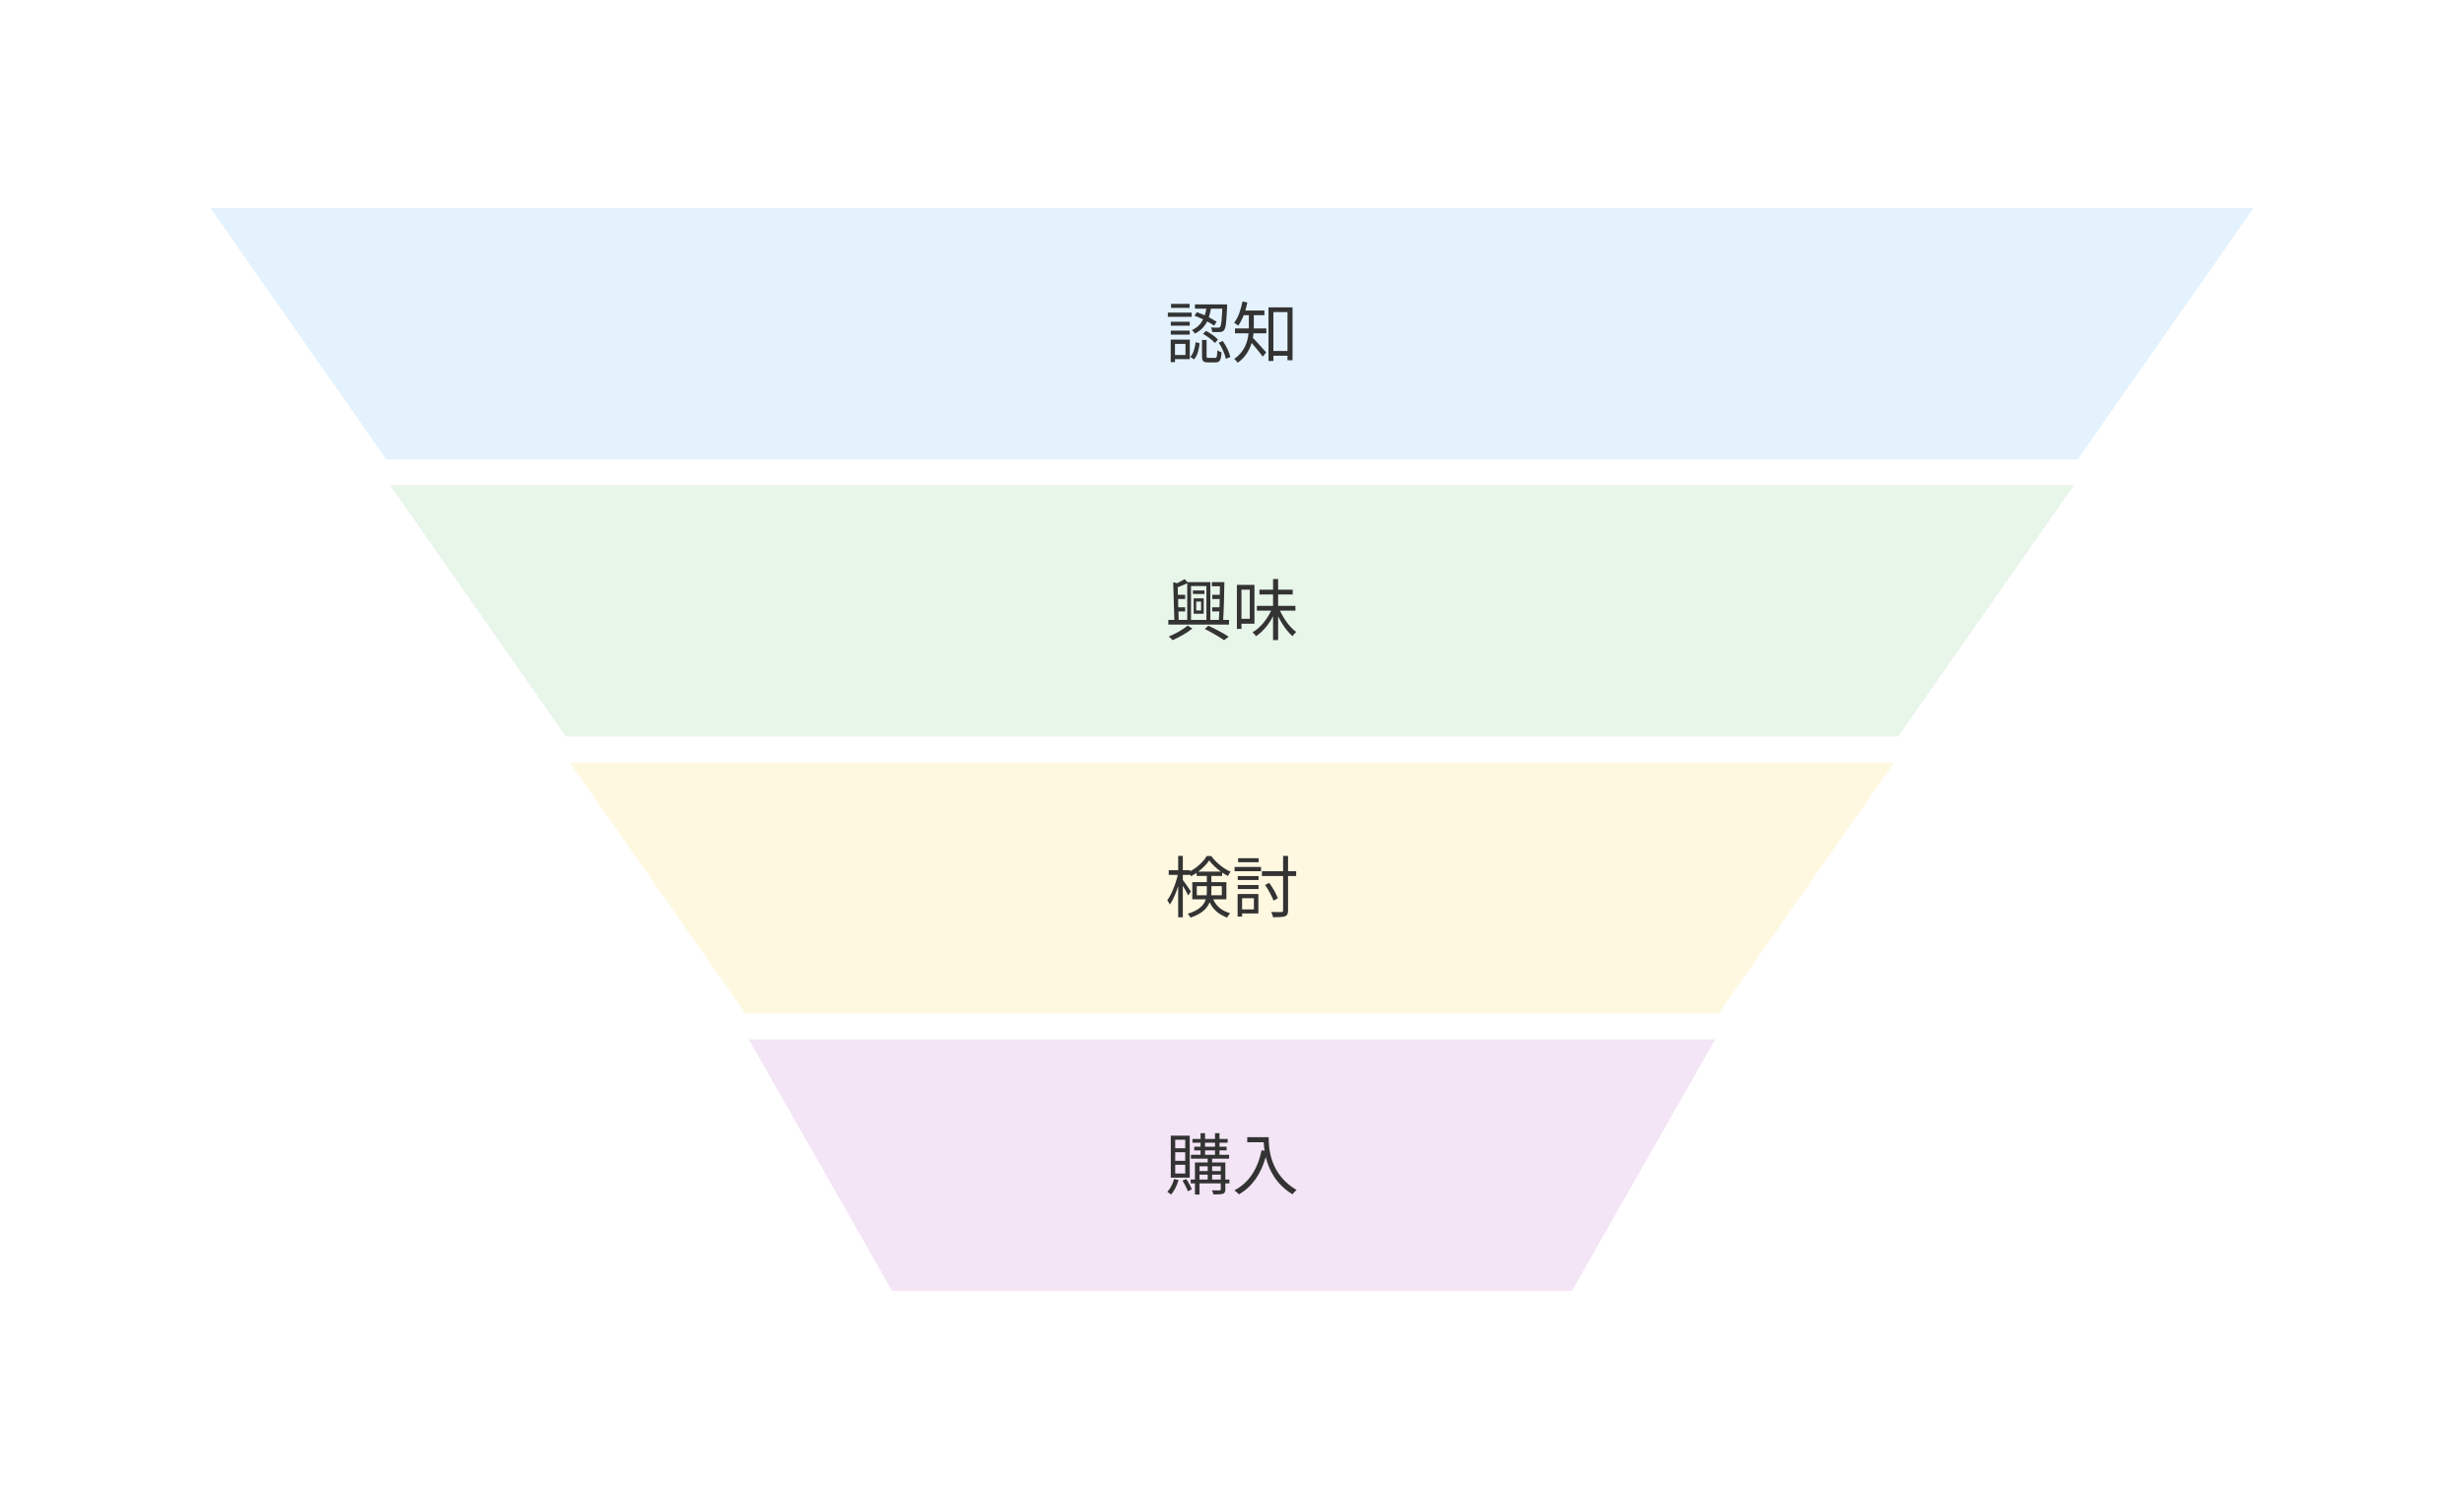
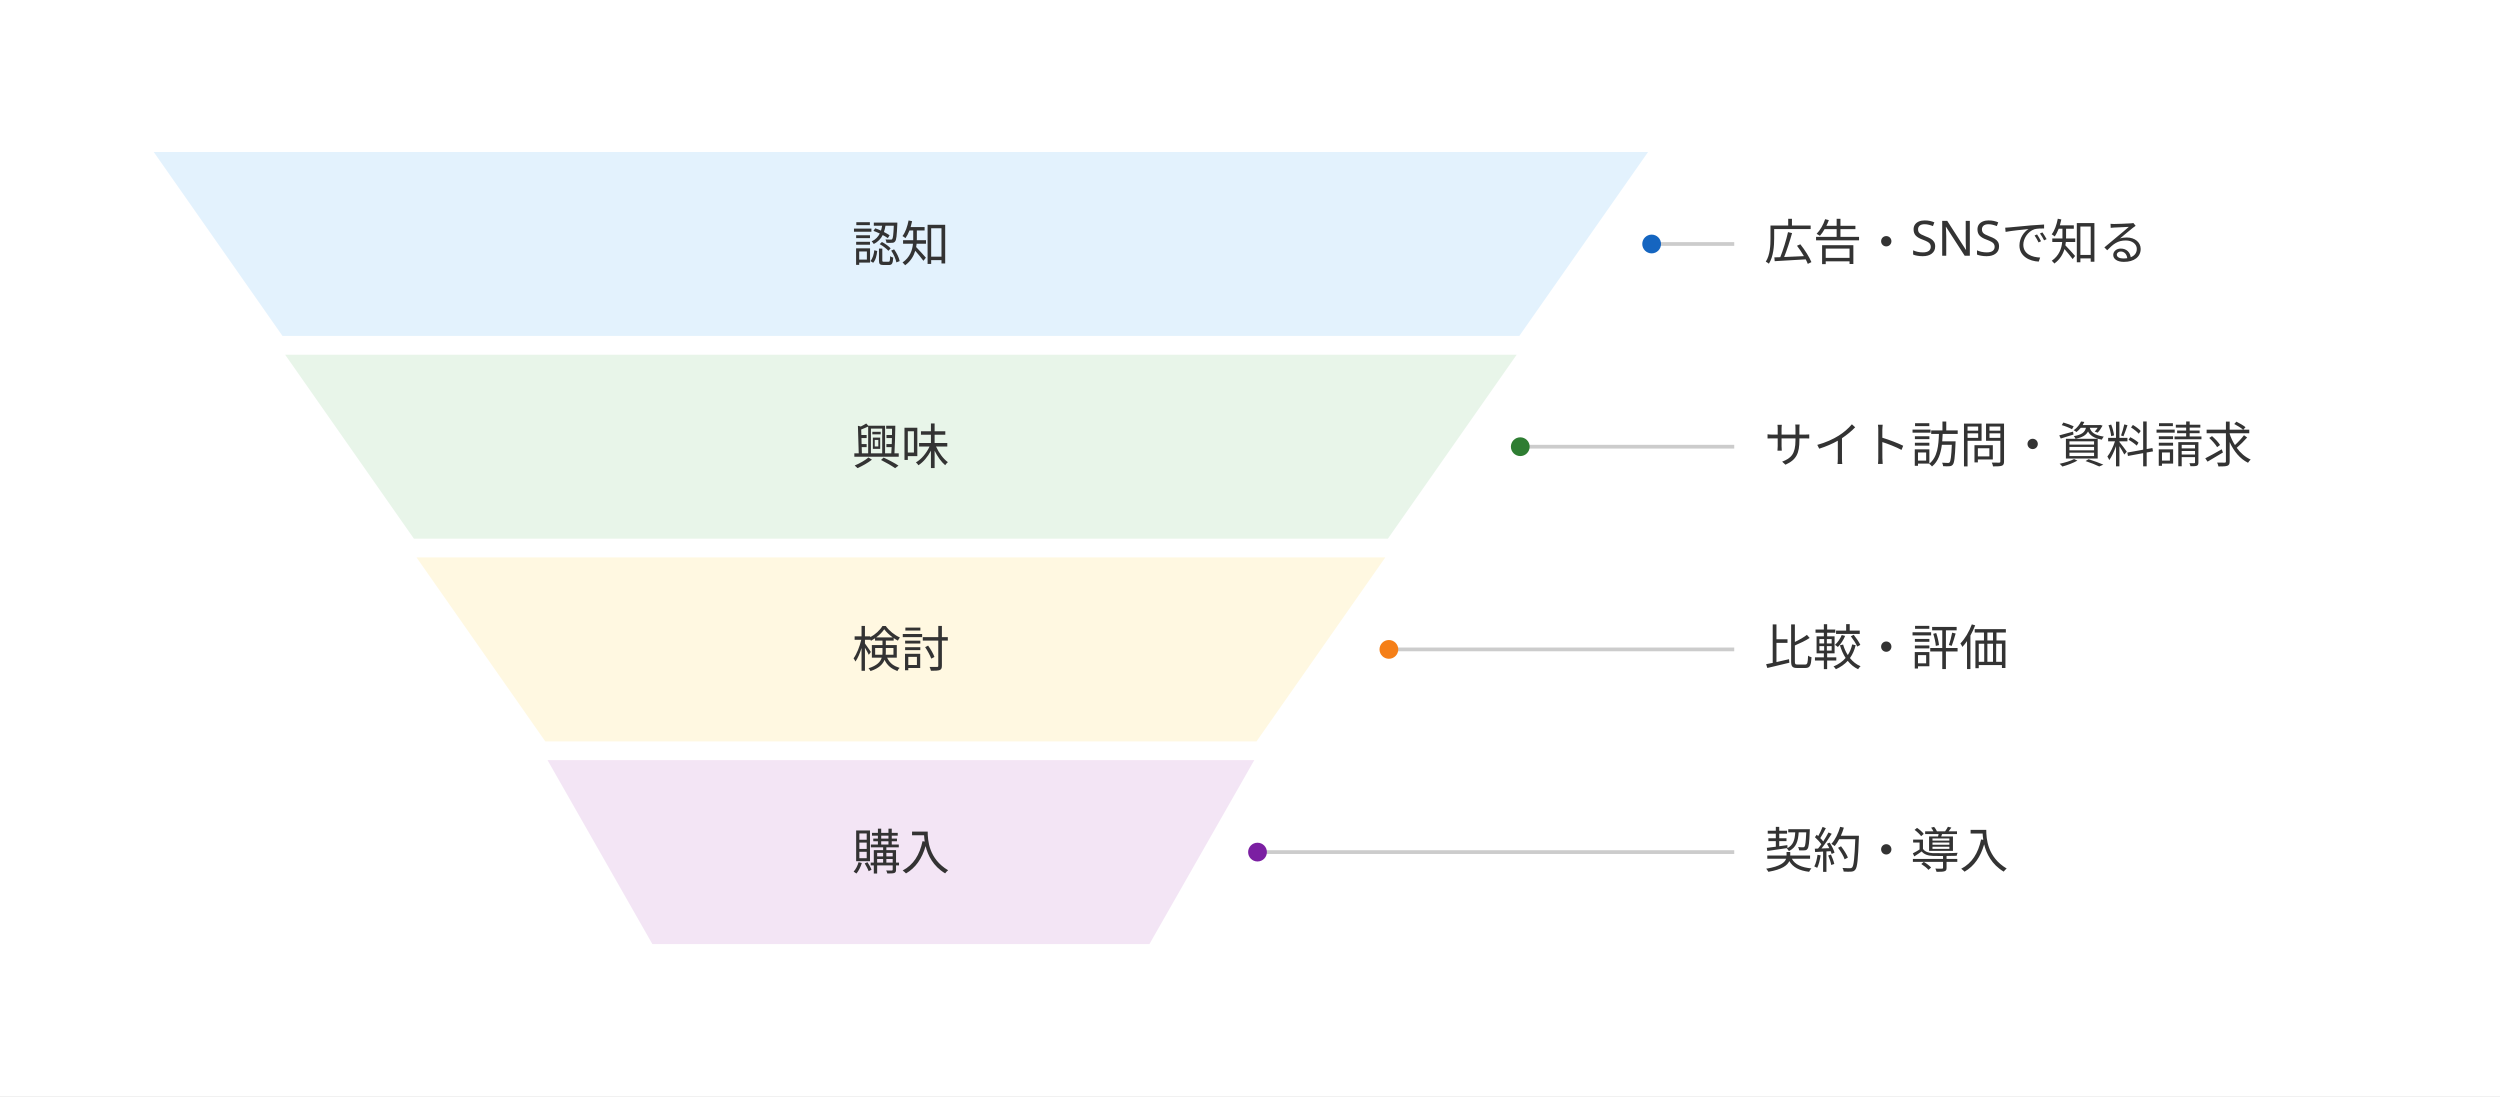
- <svg xmlns="http://www.w3.org/2000/svg" width="480" height="292" viewBox="0 0 480 292">
+ <svg xmlns="http://www.w3.org/2000/svg" width="666" height="292" viewBox="0 0 666 292">
  <rect width="100%" height="100%" fill="white" />
  <style>text { font-family: sans-serif; font-size: 13px; fill: #333; }</style>
  <polygon points="40,40 440,40 405,90 75,90" fill="#e3f2fd" stroke="white" stroke-width="1" />
  <text x="240" y="69.667" text-anchor="middle" font-size="14" fill="#1565c0">認知</text>
+   <line x1="440" y1="65" x2="462" y2="65" stroke="#ccc" stroke-width="1" />
+   <circle cx="440" cy="65" r="2.5" fill="#1565c0" />
+   <text x="470" y="69.2" font-size="12" fill="#666">広告・SNSで知る</text>
  <polygon points="75,94 405,94 370,144 110,144" fill="#e8f5e9" stroke="white" stroke-width="1" />
  <text x="240" y="123.667" text-anchor="middle" font-size="14" fill="#2e7d32">興味</text>
+   <line x1="405" y1="119" x2="462" y2="119" stroke="#ccc" stroke-width="1" />
+   <circle cx="405" cy="119" r="2.5" fill="#2e7d32" />
+   <text x="470" y="123.2" font-size="12" fill="#666">サイト訪問・資料請求</text>
  <polygon points="110,148 370,148 335,198 145,198" fill="#fff8e1" stroke="white" stroke-width="1" />
  <text x="240" y="177.667" text-anchor="middle" font-size="14" fill="#f57f17">検討</text>
+   <line x1="370" y1="173" x2="462" y2="173" stroke="#ccc" stroke-width="1" />
+   <circle cx="370" cy="173" r="2.5" fill="#f57f17" />
+   <text x="470" y="177.2" font-size="12" fill="#666">比較・評価</text>
  <polygon points="145,202 335,202 306.5,252 173.5,252" fill="#f3e5f5" stroke="white" stroke-width="1" />
  <text x="240" y="231.667" text-anchor="middle" font-size="14" fill="#7b1fa2">購入</text>
+   <line x1="335" y1="227" x2="462" y2="227" stroke="#ccc" stroke-width="1" />
+   <circle cx="335" cy="227" r="2.5" fill="#7b1fa2" />
+   <text x="470" y="231.2" font-size="12" fill="#666">契約・導入</text>
</svg>
